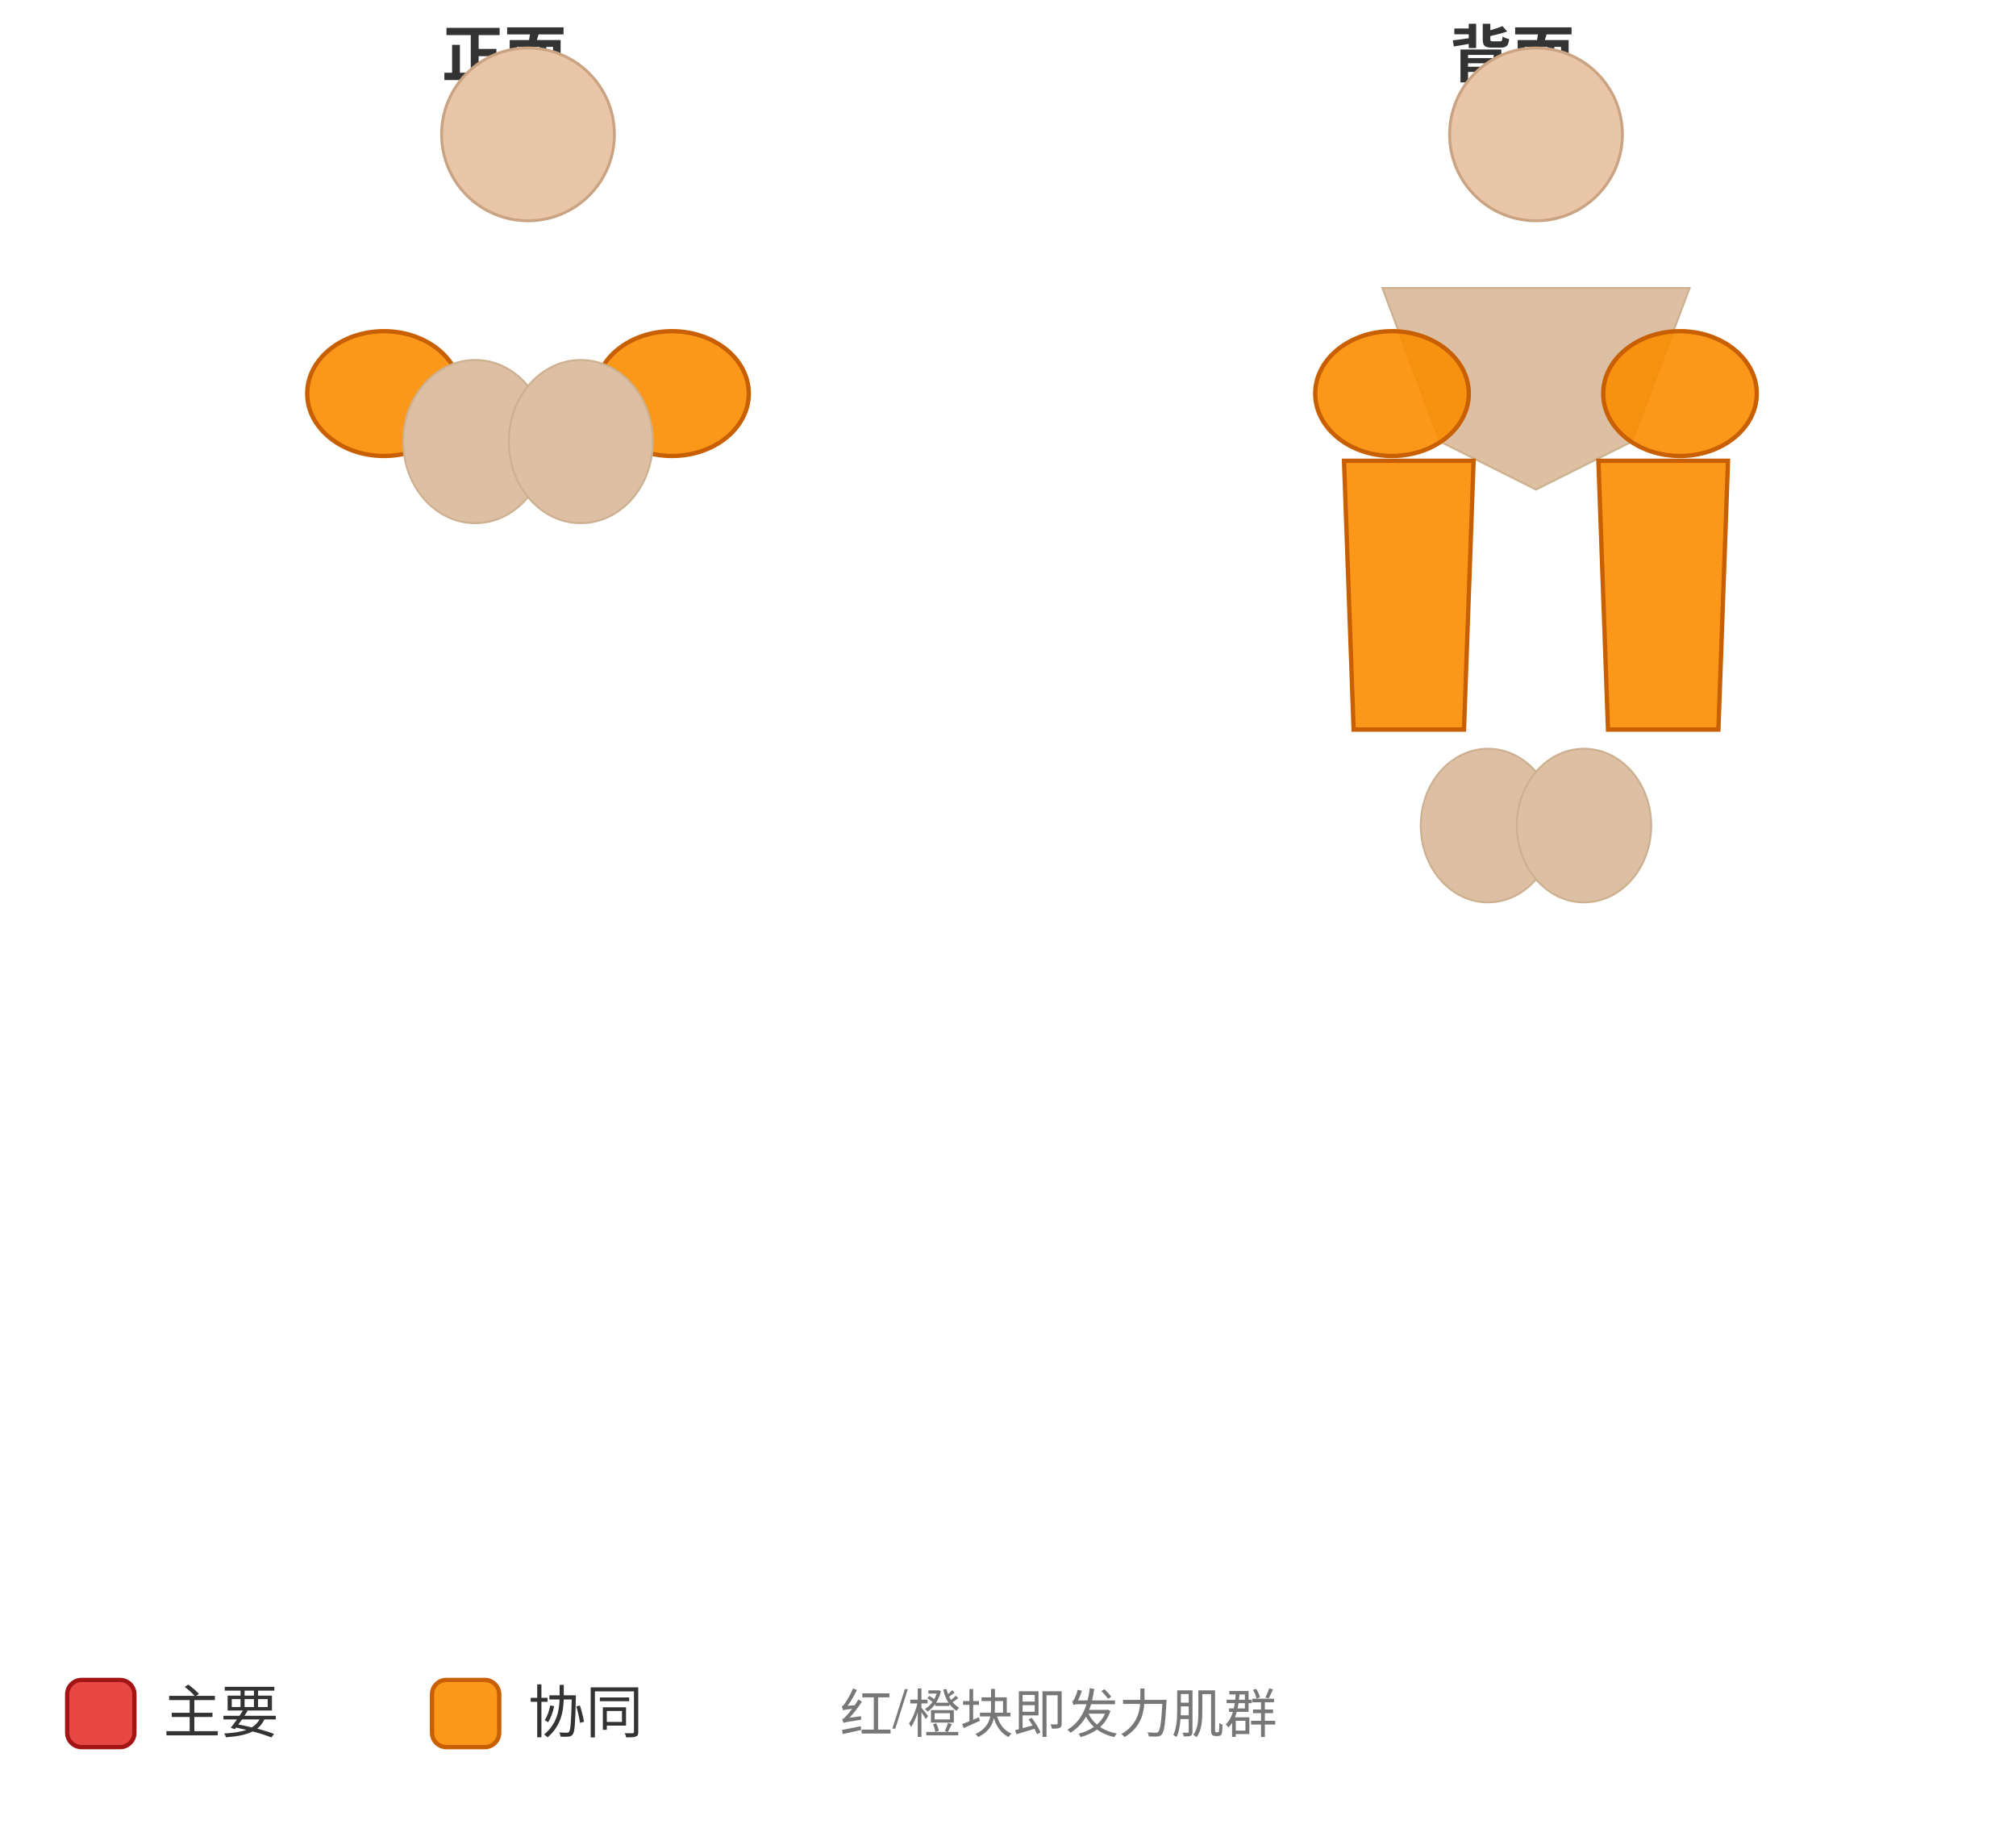
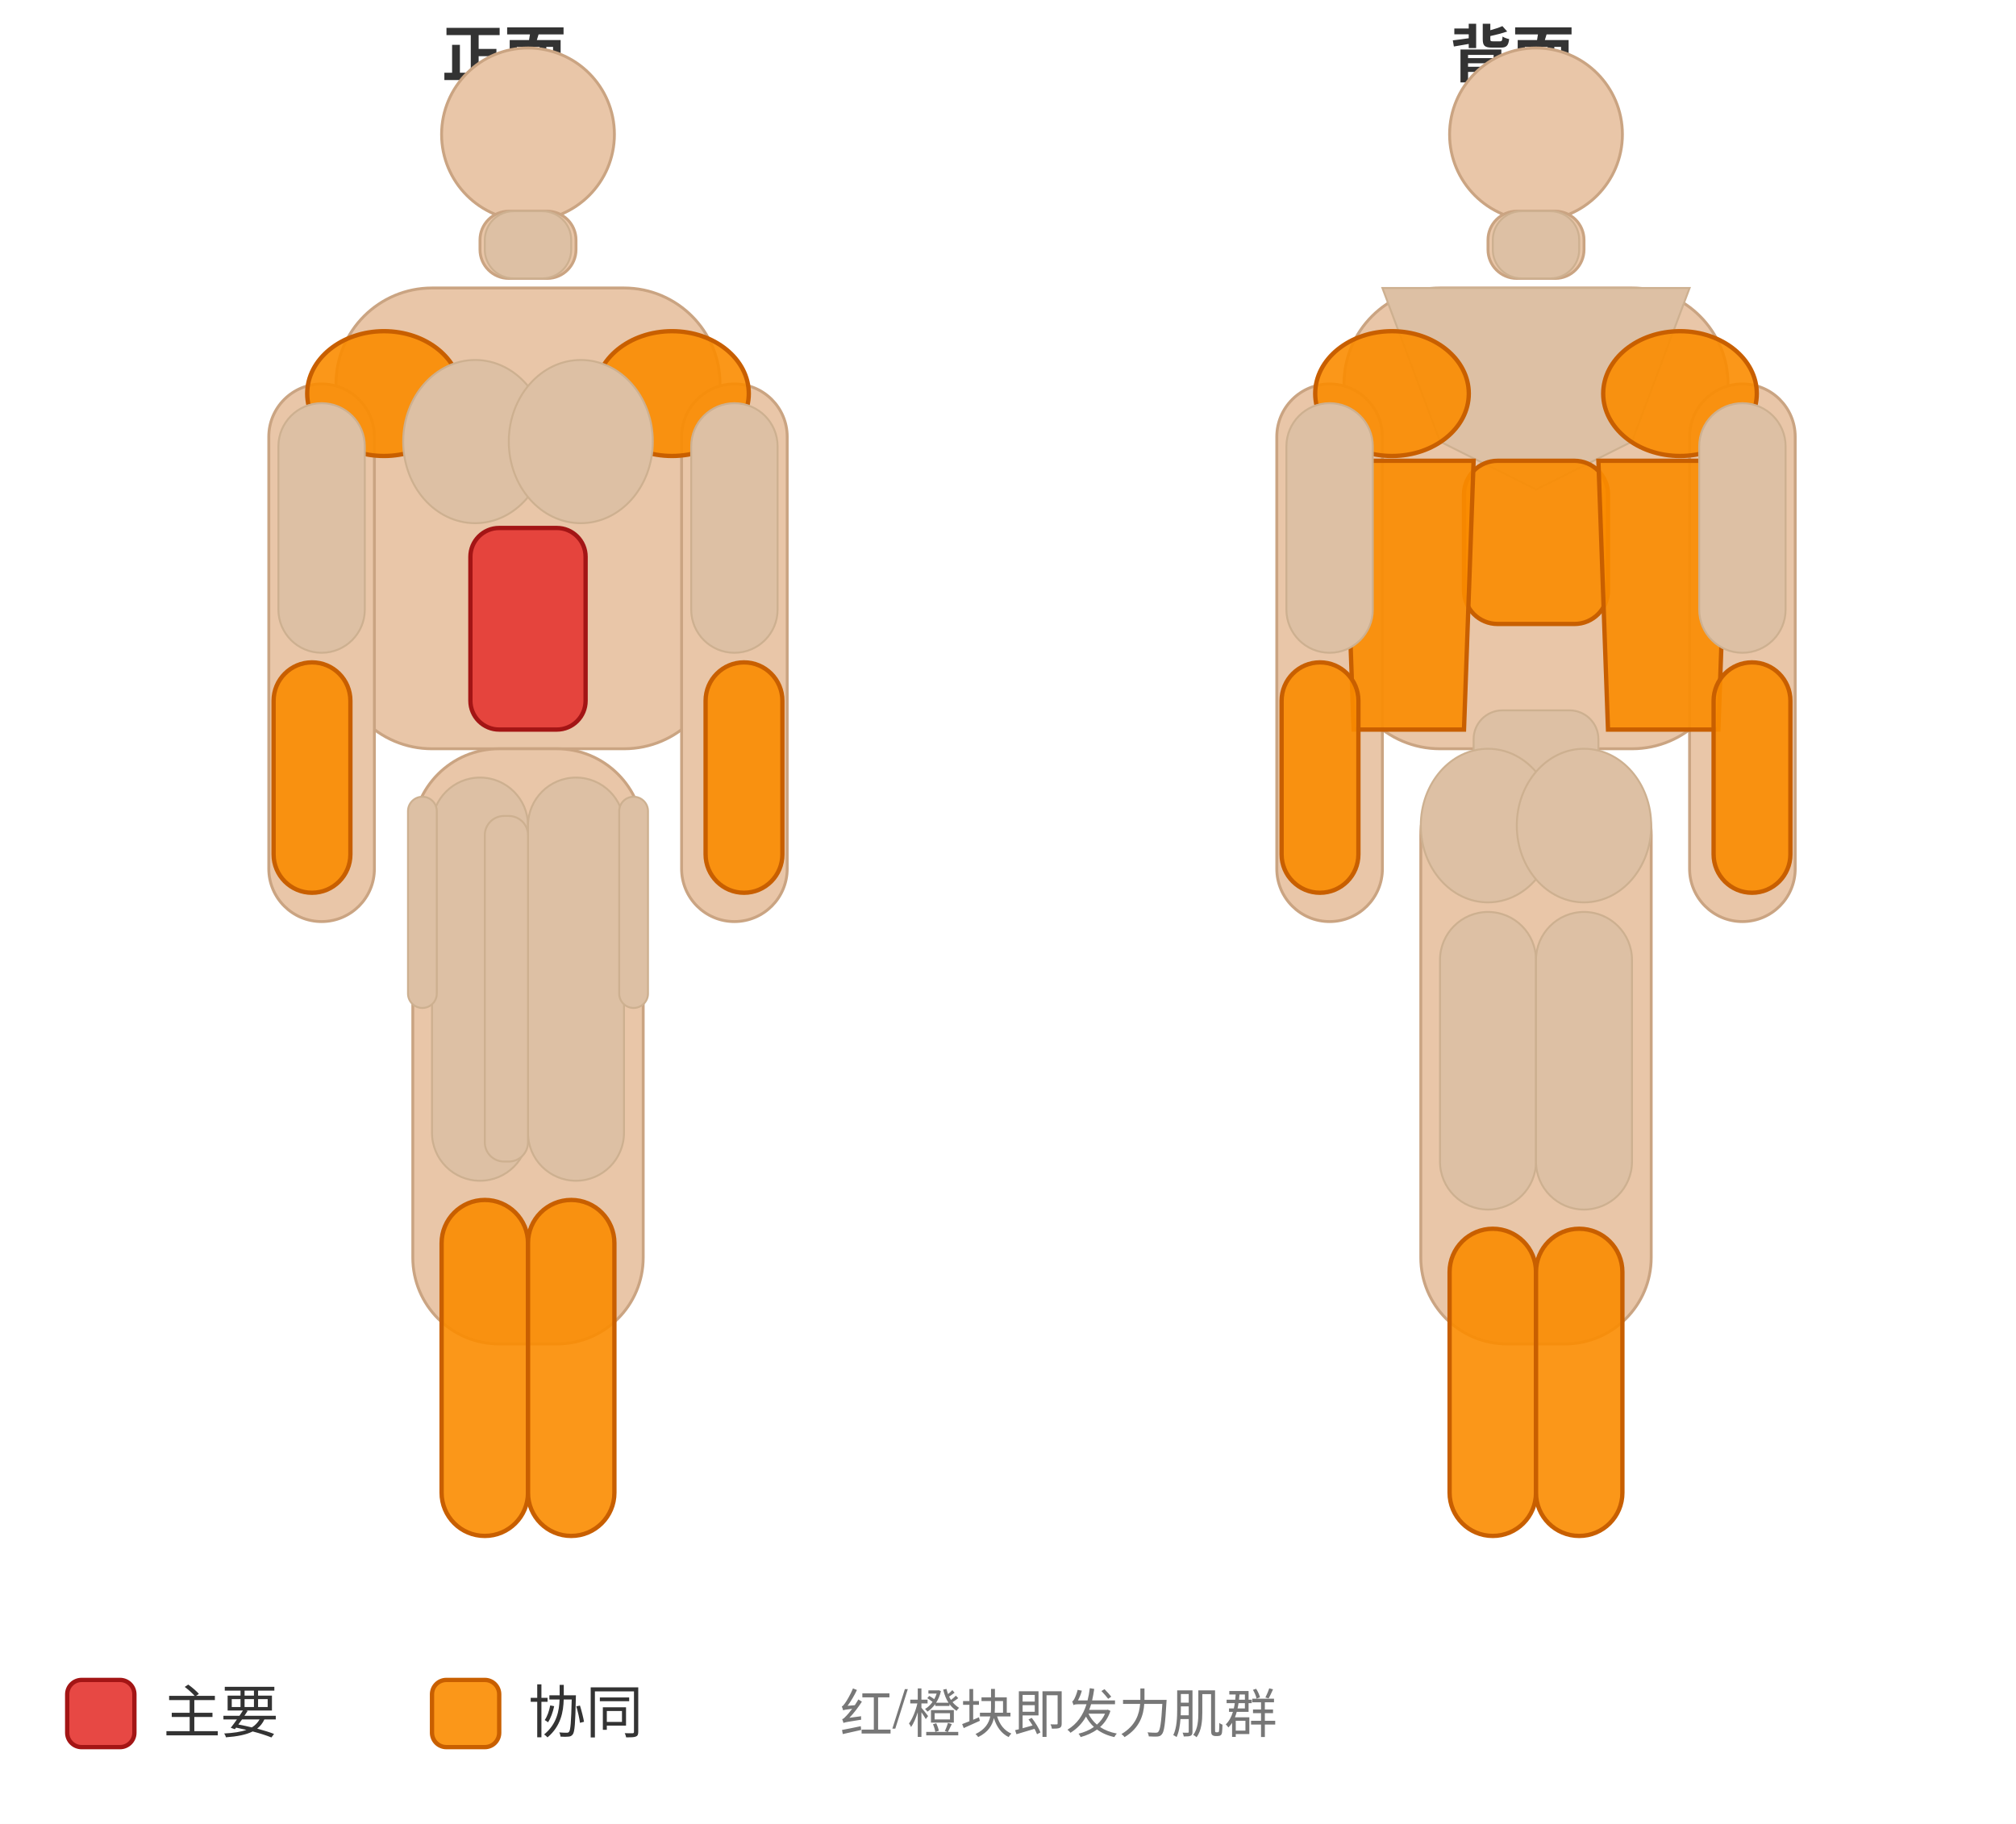
- <svg xmlns="http://www.w3.org/2000/svg" viewBox="0 0 420 380" font-family="-apple-system,Segoe UI,Helvetica,Arial,sans-serif">
+ <svg xmlns="http://www.w3.org/2000/svg" viewBox="0 0 420 380" width="420" height="380" font-family="-apple-system,Segoe UI,Helvetica,Arial,sans-serif">
  <rect width="420" height="380" fill="#ffffff" />
  <text x="105" y="16" font-size="13" font-weight="700" text-anchor="middle" fill="#333">正面</text>
  <text x="315" y="16" font-size="13" font-weight="700" text-anchor="middle" fill="#333">背面</text>
  <g transform="translate(10,0)">
    <circle fill="#e9c6a8" stroke="#caa482" stroke-width="0.6" cx="100" cy="28" r="18" />
-     <rect fill="#e9c6a8" stroke="#caa482" stroke-width="0.6" x="90" y="44" w="20" h="14" rx="6" />
-     <rect fill="#e9c6a8" stroke="#caa482" stroke-width="0.6" x="60" y="60" w="80" h="96" rx="20" />
-     <rect fill="#e9c6a8" stroke="#caa482" stroke-width="0.6" x="46" y="80" w="22" h="112" rx="11" />
-     <rect fill="#e9c6a8" stroke="#caa482" stroke-width="0.6" x="132" y="80" w="22" h="112" rx="11" />
-     <rect fill="#e9c6a8" stroke="#caa482" stroke-width="0.6" x="76" y="156" w="48" h="124" rx="18" />
-     <rect fill="#ddc0a4" stroke="#cdb090" stroke-width="0.4" x="91" y="44" w="18" h="14" rx="6" />
+     <rect fill="#e9c6a8" stroke="#caa482" stroke-width="0.6" x="90" y="44" width="20" height="14" rx="6" />
+     <rect fill="#e9c6a8" stroke="#caa482" stroke-width="0.6" x="60" y="60" width="80" height="96" rx="20" />
+     <rect fill="#e9c6a8" stroke="#caa482" stroke-width="0.6" x="46" y="80" width="22" height="112" rx="11" />
+     <rect fill="#e9c6a8" stroke="#caa482" stroke-width="0.6" x="132" y="80" width="22" height="112" rx="11" />
+     <rect fill="#e9c6a8" stroke="#caa482" stroke-width="0.6" x="76" y="156" width="48" height="124" rx="18" />
+     <rect fill="#ddc0a4" stroke="#cdb090" stroke-width="0.4" x="91" y="44" width="18" height="14" rx="6" />
    <ellipse fill="#fb8c00" fill-opacity="0.9" stroke="#c85f00" stroke-width="0.9" cx="70" cy="82" rx="16" ry="13" />
    <ellipse fill="#fb8c00" fill-opacity="0.9" stroke="#c85f00" stroke-width="0.9" cx="130" cy="82" rx="16" ry="13" />
    <ellipse fill="#ddc0a4" stroke="#cdb090" stroke-width="0.4" cx="89" cy="92" rx="15" ry="17" />
    <ellipse fill="#ddc0a4" stroke="#cdb090" stroke-width="0.4" cx="111" cy="92" rx="15" ry="17" />
-     <rect fill="#ddc0a4" stroke="#cdb090" stroke-width="0.4" x="48" y="84" w="18" h="52" rx="9" />
-     <rect fill="#ddc0a4" stroke="#cdb090" stroke-width="0.4" x="134" y="84" w="18" h="52" rx="9" />
-     <rect fill="#fb8c00" fill-opacity="0.9" stroke="#c85f00" stroke-width="0.9" x="47" y="138" w="16" h="48" rx="8" />
-     <rect fill="#fb8c00" fill-opacity="0.9" stroke="#c85f00" stroke-width="0.9" x="137" y="138" w="16" h="48" rx="8" />
-     <rect fill="#e53935" fill-opacity="0.92" stroke="#a31515" stroke-width="0.9" x="88" y="110" w="24" h="42" rx="6" />
-     <rect fill="#ddc0a4" stroke="#cdb090" stroke-width="0.4" x="80" y="162" w="20" h="84" rx="10" />
-     <rect fill="#ddc0a4" stroke="#cdb090" stroke-width="0.4" x="100" y="162" w="20" h="84" rx="10" />
-     <rect fill="#ddc0a4" stroke="#cdb090" stroke-width="0.4" x="91" y="170" w="9" h="72" rx="4" />
-     <rect fill="#ddc0a4" stroke="#cdb090" stroke-width="0.4" x="75" y="166" w="6" h="44" rx="3" />
-     <rect fill="#ddc0a4" stroke="#cdb090" stroke-width="0.4" x="119" y="166" w="6" h="44" rx="3" />
-     <rect fill="#fb8c00" fill-opacity="0.9" stroke="#c85f00" stroke-width="0.9" x="82" y="250" w="18" h="70" rx="9" />
-     <rect fill="#fb8c00" fill-opacity="0.9" stroke="#c85f00" stroke-width="0.9" x="100" y="250" w="18" h="70" rx="9" />
+     <rect fill="#ddc0a4" stroke="#cdb090" stroke-width="0.4" x="48" y="84" width="18" height="52" rx="9" />
+     <rect fill="#ddc0a4" stroke="#cdb090" stroke-width="0.4" x="134" y="84" width="18" height="52" rx="9" />
+     <rect fill="#fb8c00" fill-opacity="0.9" stroke="#c85f00" stroke-width="0.9" x="47" y="138" width="16" height="48" rx="8" />
+     <rect fill="#fb8c00" fill-opacity="0.9" stroke="#c85f00" stroke-width="0.9" x="137" y="138" width="16" height="48" rx="8" />
+     <rect fill="#e53935" fill-opacity="0.92" stroke="#a31515" stroke-width="0.9" x="88" y="110" width="24" height="42" rx="6" />
+     <rect fill="#ddc0a4" stroke="#cdb090" stroke-width="0.4" x="80" y="162" width="20" height="84" rx="10" />
+     <rect fill="#ddc0a4" stroke="#cdb090" stroke-width="0.4" x="100" y="162" width="20" height="84" rx="10" />
+     <rect fill="#ddc0a4" stroke="#cdb090" stroke-width="0.4" x="91" y="170" width="9" height="72" rx="4" />
+     <rect fill="#ddc0a4" stroke="#cdb090" stroke-width="0.4" x="75" y="166" width="6" height="44" rx="3" />
+     <rect fill="#ddc0a4" stroke="#cdb090" stroke-width="0.4" x="119" y="166" width="6" height="44" rx="3" />
+     <rect fill="#fb8c00" fill-opacity="0.9" stroke="#c85f00" stroke-width="0.9" x="82" y="250" width="18" height="70" rx="9" />
+     <rect fill="#fb8c00" fill-opacity="0.9" stroke="#c85f00" stroke-width="0.9" x="100" y="250" width="18" height="70" rx="9" />
  </g>
  <g transform="translate(220,0)">
    <circle fill="#e9c6a8" stroke="#caa482" stroke-width="0.6" cx="100" cy="28" r="18" />
-     <rect fill="#e9c6a8" stroke="#caa482" stroke-width="0.6" x="90" y="44" w="20" h="14" rx="6" />
-     <rect fill="#e9c6a8" stroke="#caa482" stroke-width="0.6" x="60" y="60" w="80" h="96" rx="20" />
-     <rect fill="#e9c6a8" stroke="#caa482" stroke-width="0.6" x="46" y="80" w="22" h="112" rx="11" />
-     <rect fill="#e9c6a8" stroke="#caa482" stroke-width="0.6" x="132" y="80" w="22" h="112" rx="11" />
-     <rect fill="#e9c6a8" stroke="#caa482" stroke-width="0.6" x="76" y="156" w="48" h="124" rx="18" />
-     <rect fill="#ddc0a4" stroke="#cdb090" stroke-width="0.4" x="91" y="44" w="18" h="14" rx="6" />
+     <rect fill="#e9c6a8" stroke="#caa482" stroke-width="0.6" x="90" y="44" width="20" height="14" rx="6" />
+     <rect fill="#e9c6a8" stroke="#caa482" stroke-width="0.6" x="60" y="60" width="80" height="96" rx="20" />
+     <rect fill="#e9c6a8" stroke="#caa482" stroke-width="0.6" x="46" y="80" width="22" height="112" rx="11" />
+     <rect fill="#e9c6a8" stroke="#caa482" stroke-width="0.6" x="132" y="80" width="22" height="112" rx="11" />
+     <rect fill="#e9c6a8" stroke="#caa482" stroke-width="0.6" x="76" y="156" width="48" height="124" rx="18" />
+     <rect fill="#ddc0a4" stroke="#cdb090" stroke-width="0.4" x="91" y="44" width="18" height="14" rx="6" />
    <polygon fill="#ddc0a4" stroke="#cdb090" stroke-width="0.4" points="68,60 132,60 120,92 100,102 80,92" />
    <ellipse fill="#fb8c00" fill-opacity="0.9" stroke="#c85f00" stroke-width="0.9" cx="70" cy="82" rx="16" ry="13" />
    <ellipse fill="#fb8c00" fill-opacity="0.9" stroke="#c85f00" stroke-width="0.9" cx="130" cy="82" rx="16" ry="13" />
-     <rect fill="#fb8c00" fill-opacity="0.9" stroke="#c85f00" stroke-width="0.9" x="85" y="96" w="30" h="34" rx="7" />
+     <rect fill="#fb8c00" fill-opacity="0.9" stroke="#c85f00" stroke-width="0.9" x="85" y="96" width="30" height="34" rx="7" />
    <polygon fill="#fb8c00" fill-opacity="0.9" stroke="#c85f00" stroke-width="0.9" points="60,96 87,96 85,152 62,152" />
    <polygon fill="#fb8c00" fill-opacity="0.9" stroke="#c85f00" stroke-width="0.9" points="113,96 140,96 138,152 115,152" />
-     <rect fill="#ddc0a4" stroke="#cdb090" stroke-width="0.4" x="87" y="148" w="26" h="18" rx="6" />
-     <rect fill="#ddc0a4" stroke="#cdb090" stroke-width="0.4" x="48" y="84" w="18" h="52" rx="9" />
-     <rect fill="#ddc0a4" stroke="#cdb090" stroke-width="0.4" x="134" y="84" w="18" h="52" rx="9" />
-     <rect fill="#fb8c00" fill-opacity="0.9" stroke="#c85f00" stroke-width="0.9" x="47" y="138" w="16" h="48" rx="8" />
-     <rect fill="#fb8c00" fill-opacity="0.9" stroke="#c85f00" stroke-width="0.9" x="137" y="138" w="16" h="48" rx="8" />
+     <rect fill="#ddc0a4" stroke="#cdb090" stroke-width="0.4" x="87" y="148" width="26" height="18" rx="6" />
+     <rect fill="#ddc0a4" stroke="#cdb090" stroke-width="0.4" x="48" y="84" width="18" height="52" rx="9" />
+     <rect fill="#ddc0a4" stroke="#cdb090" stroke-width="0.4" x="134" y="84" width="18" height="52" rx="9" />
+     <rect fill="#fb8c00" fill-opacity="0.9" stroke="#c85f00" stroke-width="0.9" x="47" y="138" width="16" height="48" rx="8" />
+     <rect fill="#fb8c00" fill-opacity="0.9" stroke="#c85f00" stroke-width="0.9" x="137" y="138" width="16" height="48" rx="8" />
    <ellipse fill="#ddc0a4" stroke="#cdb090" stroke-width="0.4" cx="90" cy="172" rx="14" ry="16" />
    <ellipse fill="#ddc0a4" stroke="#cdb090" stroke-width="0.4" cx="110" cy="172" rx="14" ry="16" />
-     <rect fill="#ddc0a4" stroke="#cdb090" stroke-width="0.4" x="80" y="190" w="20" h="62" rx="10" />
-     <rect fill="#ddc0a4" stroke="#cdb090" stroke-width="0.4" x="100" y="190" w="20" h="62" rx="10" />
-     <rect fill="#fb8c00" fill-opacity="0.9" stroke="#c85f00" stroke-width="0.9" x="82" y="256" w="18" h="64" rx="9" />
-     <rect fill="#fb8c00" fill-opacity="0.9" stroke="#c85f00" stroke-width="0.9" x="100" y="256" w="18" h="64" rx="9" />
+     <rect fill="#ddc0a4" stroke="#cdb090" stroke-width="0.4" x="80" y="190" width="20" height="62" rx="10" />
+     <rect fill="#ddc0a4" stroke="#cdb090" stroke-width="0.4" x="100" y="190" width="20" height="62" rx="10" />
+     <rect fill="#fb8c00" fill-opacity="0.9" stroke="#c85f00" stroke-width="0.9" x="82" y="256" width="18" height="64" rx="9" />
+     <rect fill="#fb8c00" fill-opacity="0.9" stroke="#c85f00" stroke-width="0.9" x="100" y="256" width="18" height="64" rx="9" />
  </g>
  <rect x="14" y="350" width="14" height="14" rx="3" fill="#e53935" fill-opacity="0.92" stroke="#a31515" stroke-width="0.9" />
  <text x="34" y="361" font-size="12" fill="#333">主要</text>
  <rect x="90" y="350" width="14" height="14" rx="3" fill="#fb8c00" fill-opacity="0.9" stroke="#c85f00" stroke-width="0.9" />
  <text x="110" y="361" font-size="12" fill="#333">协同</text>
  <text x="175" y="361" font-size="11" fill="#777">红/橙块即发力肌群</text>
</svg>
